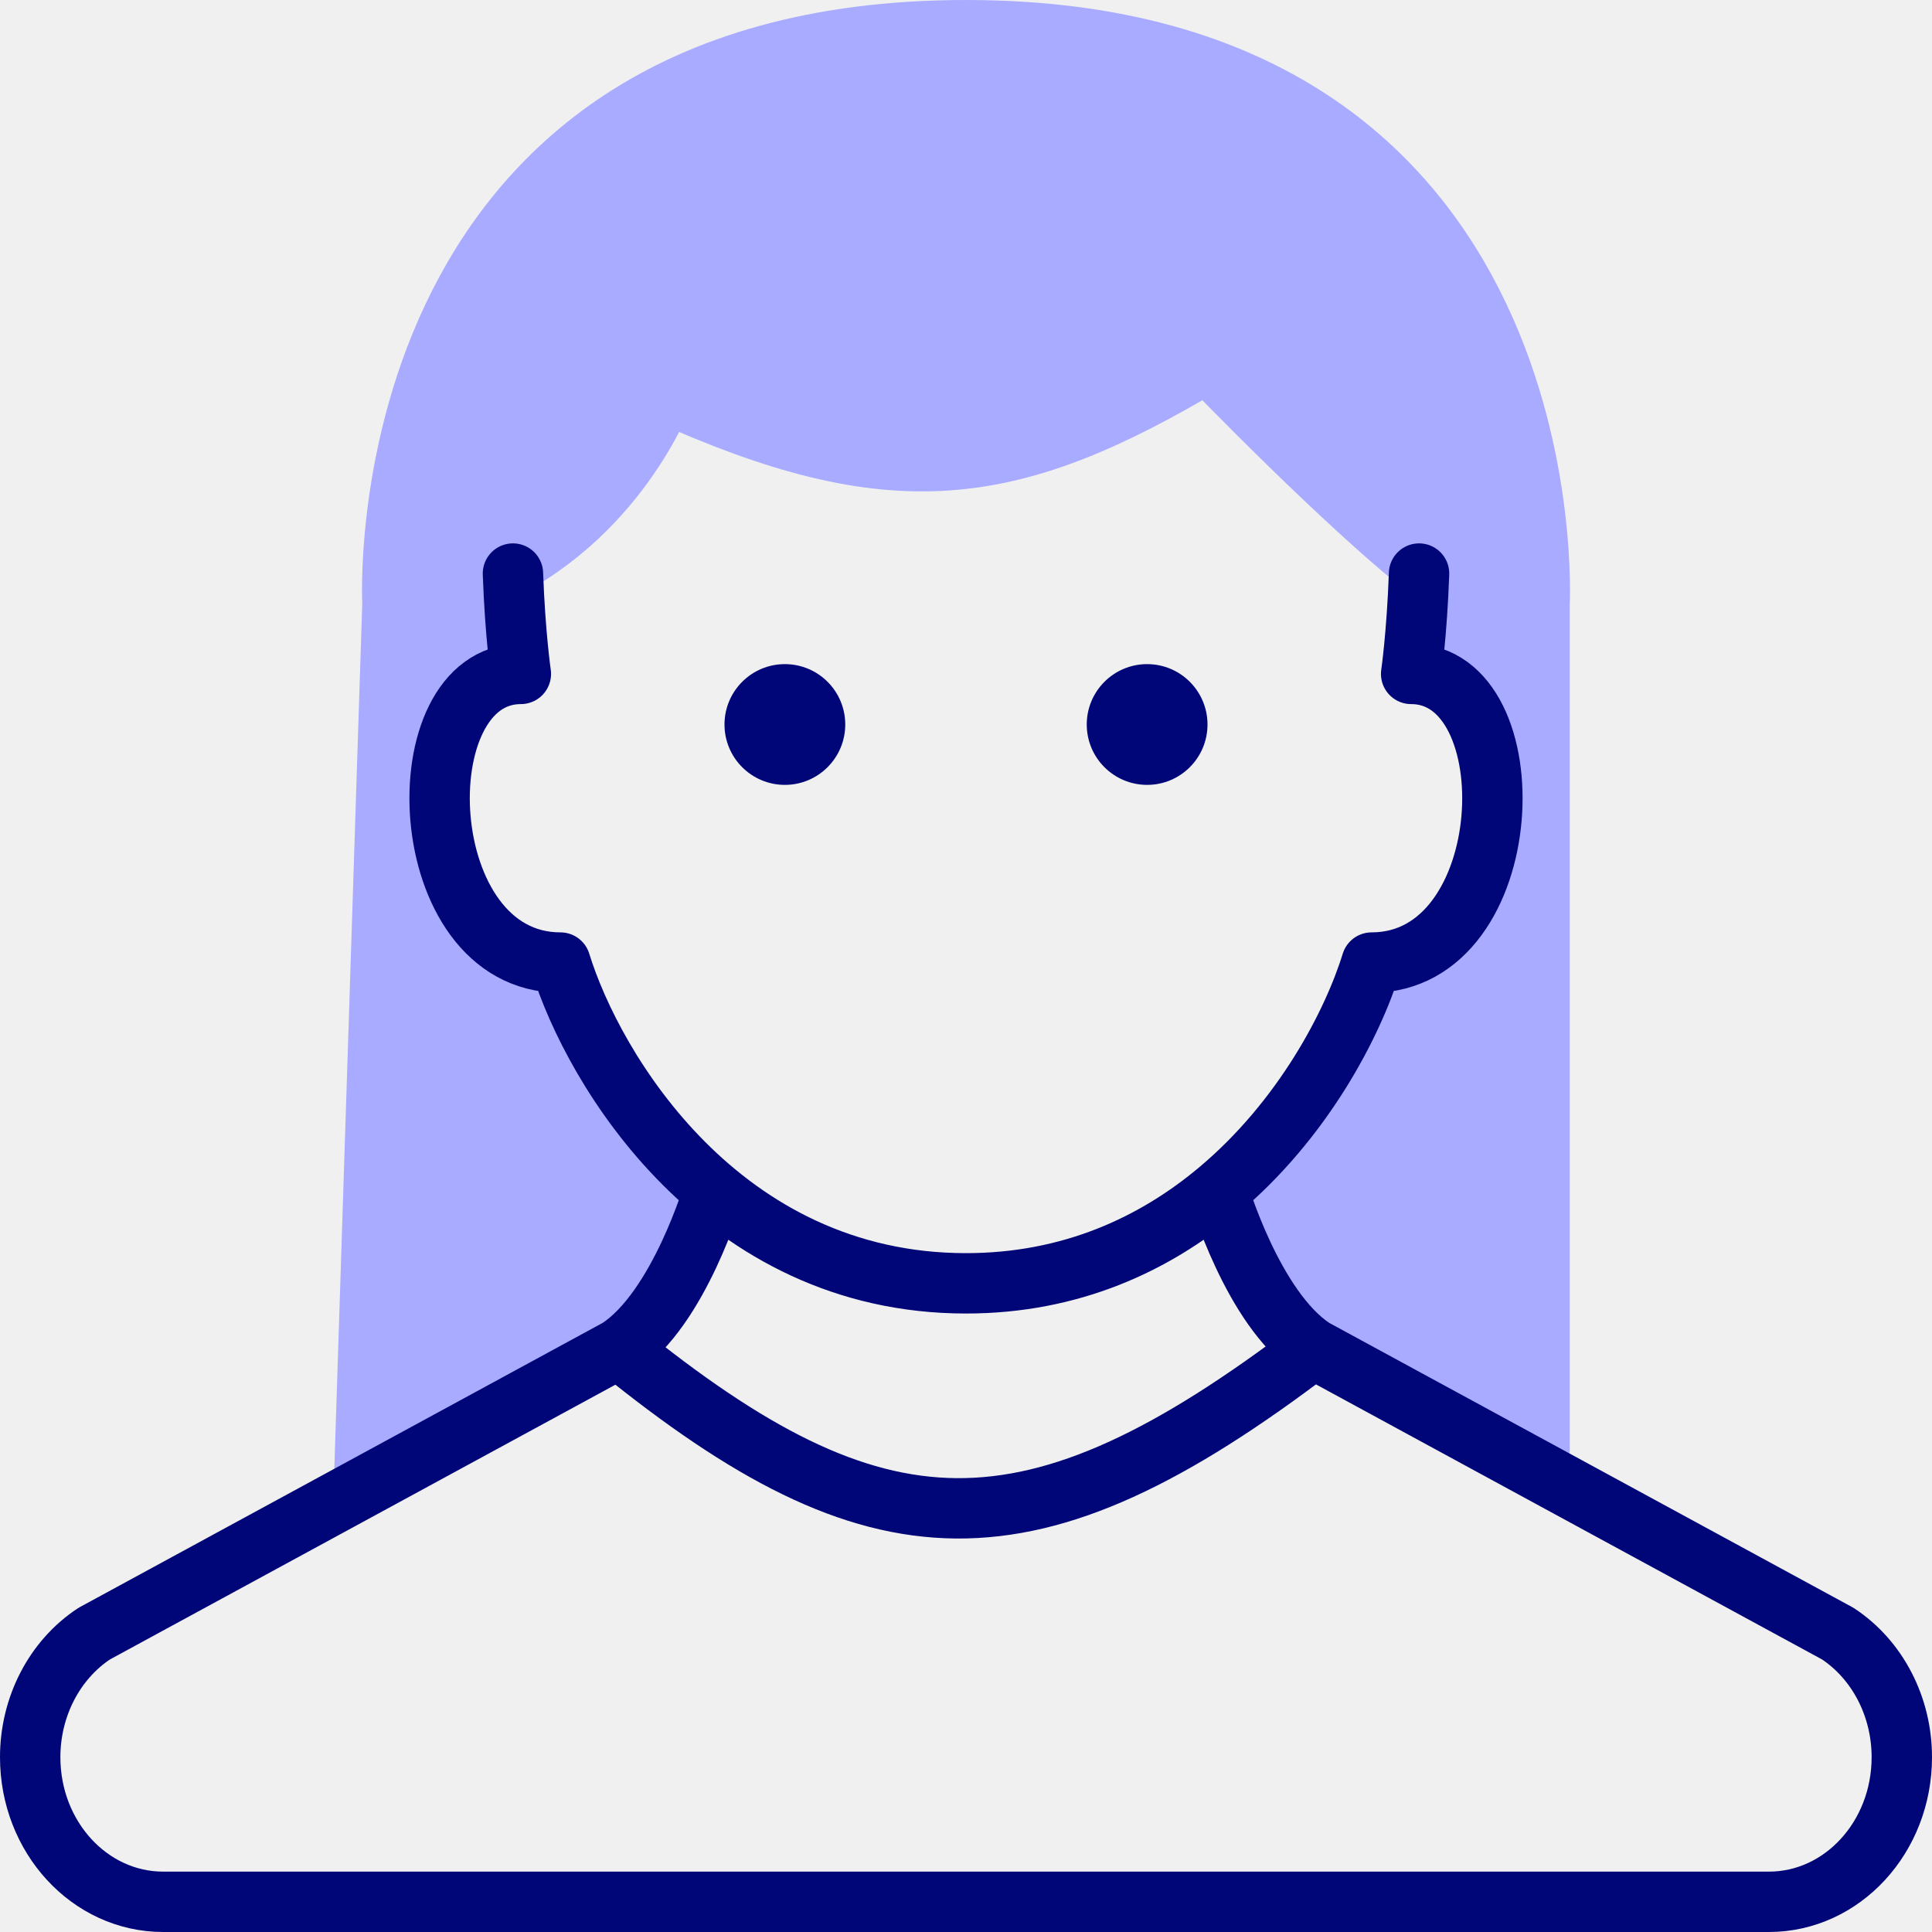
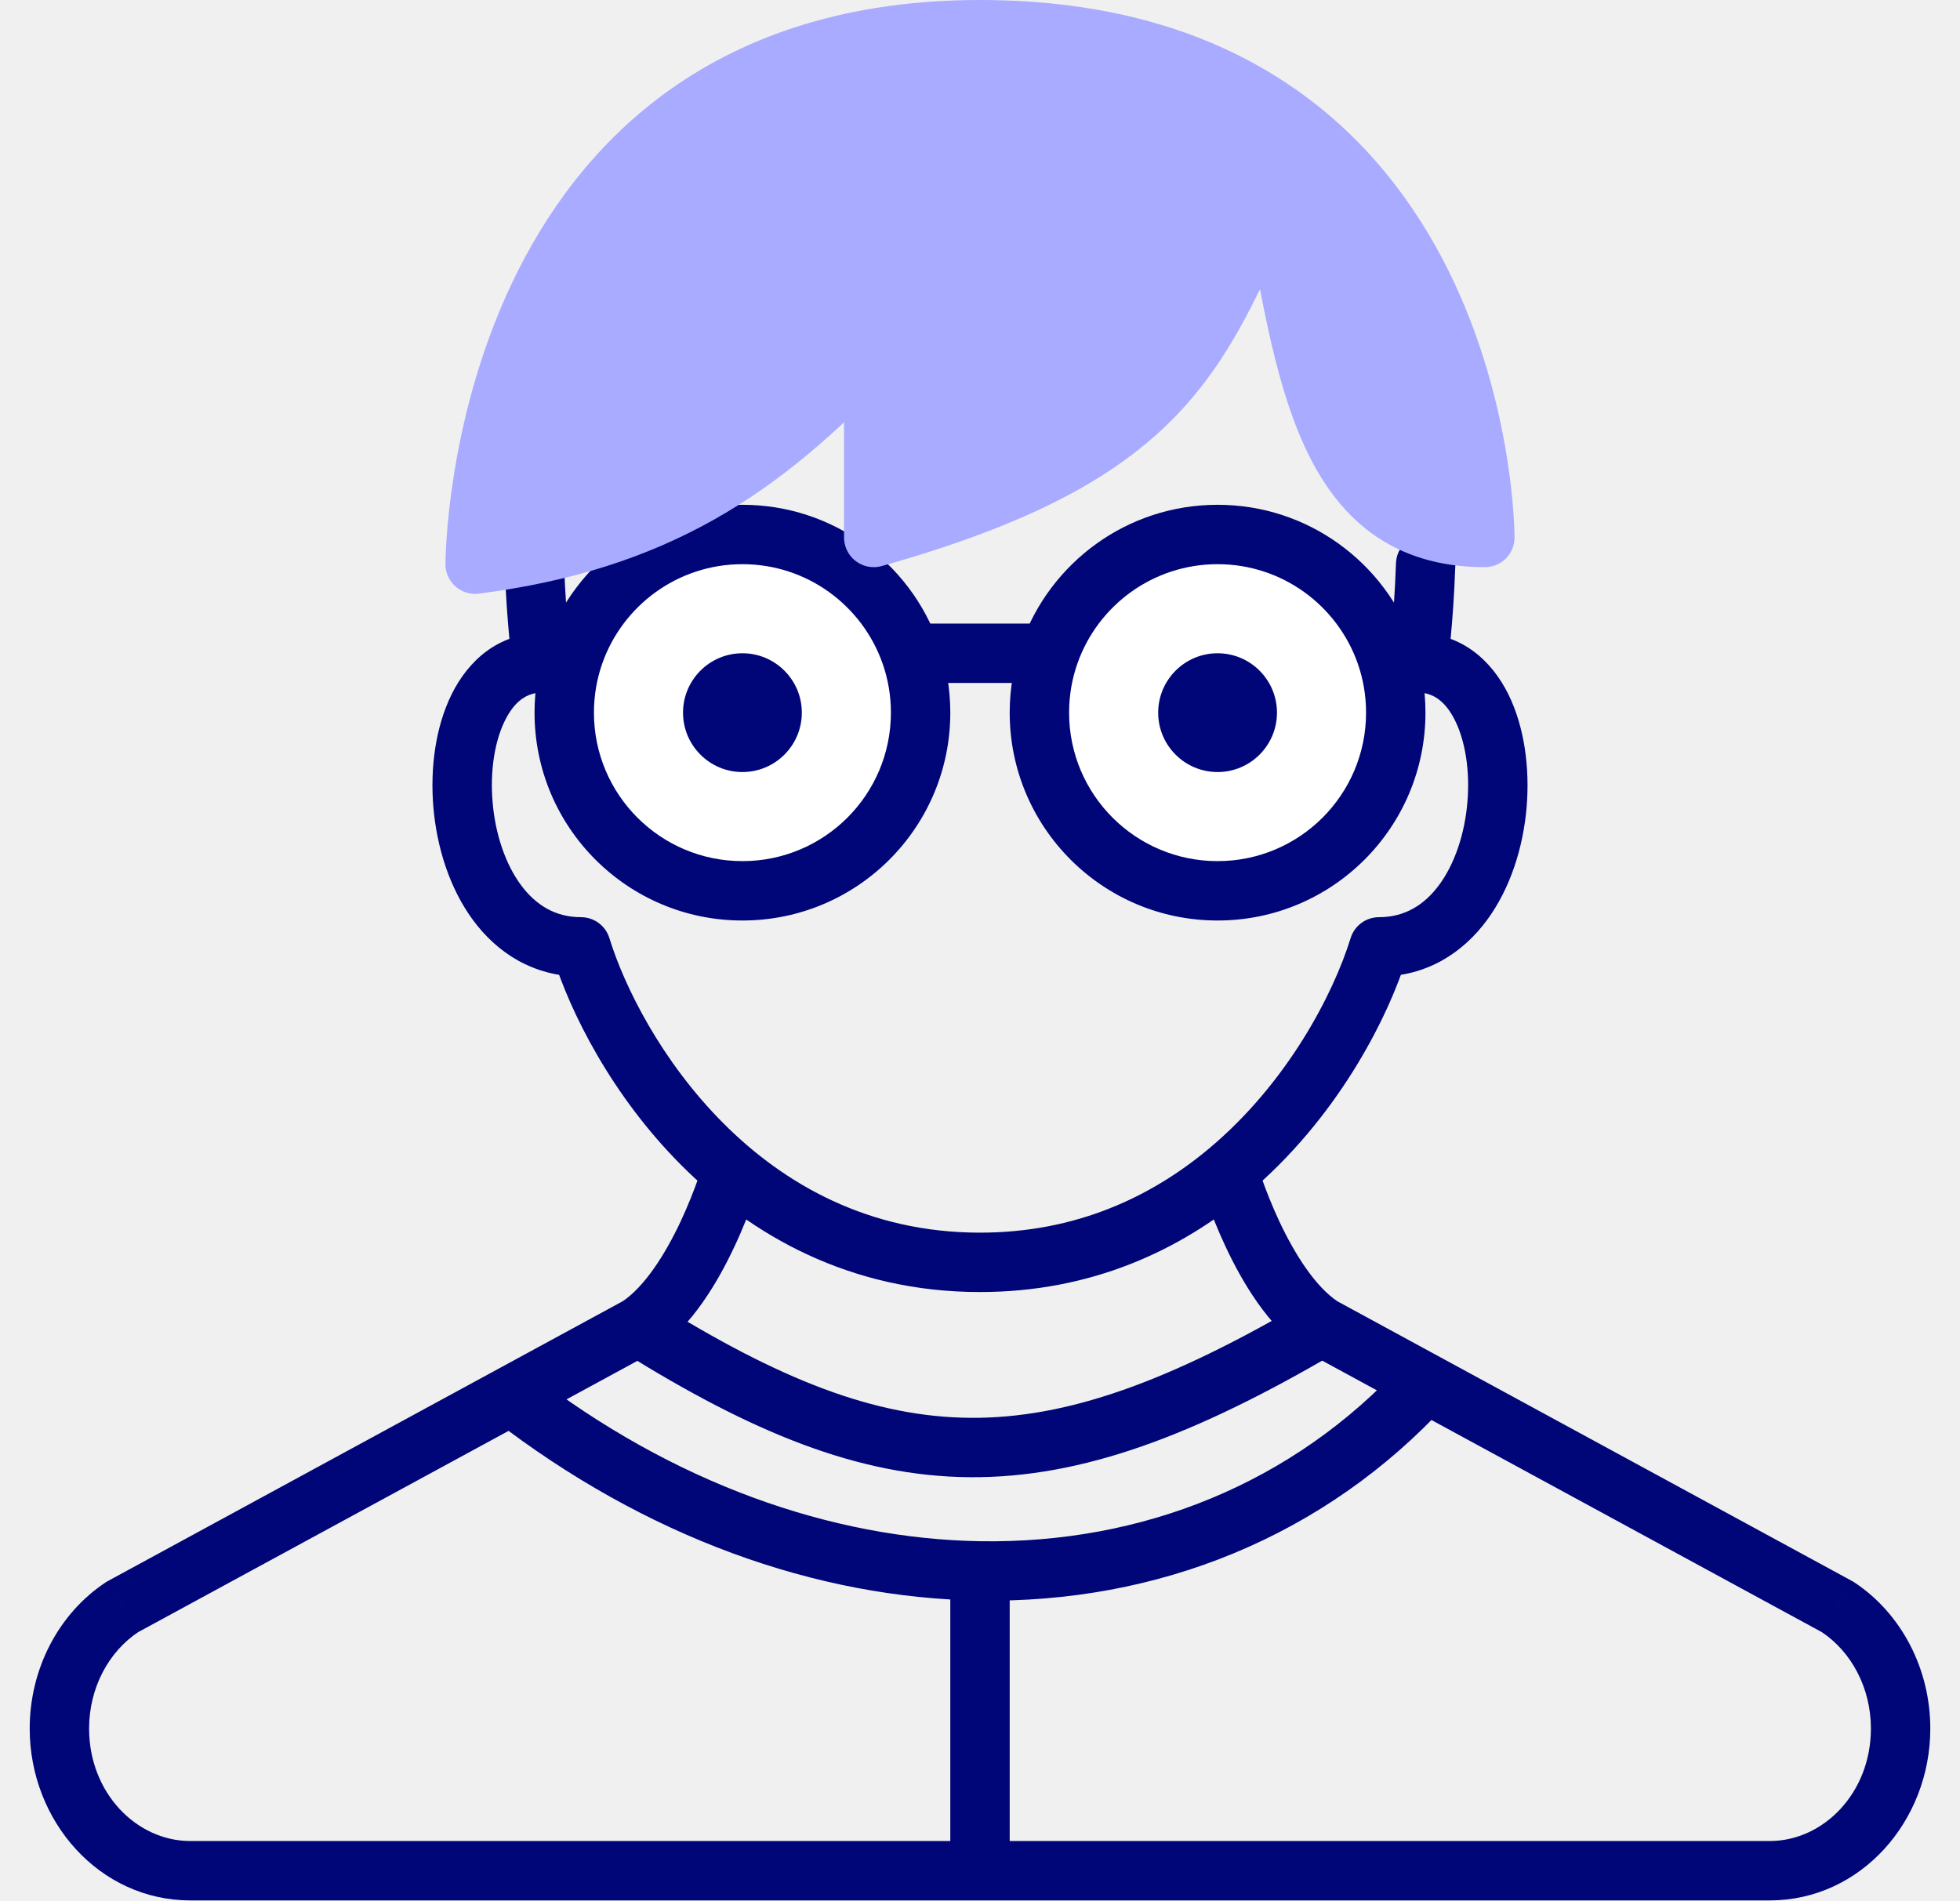
- <svg xmlns="http://www.w3.org/2000/svg" width="32" height="32" viewBox="0 0 32 32" fill="none">
-   <path d="M6.032 24.5L6.5 10C6.5 10 6 0.5 16 0.5C26 0.5 25.5 10 25.5 10V24C22.574 22.748 21.068 21.84 20.5 20C21.899 18.571 22.791 17.686 23 16C25.329 15.808 25.537 14.587 25 11.5L24 11L23.793 9.548C22.369 8.464 20 6 20 6C16.726 7.956 14.783 8.209 11 6.5C11 6.5 10.223 8.634 8 9.593V11C5.813 10.51 6 17.5 9 16C8.885 17.535 9.448 18.91 11.5 20.5L10.532 21.5L6.032 24.5Z" fill="#A8ABFF" stroke="#A8ABFF" stroke-linecap="round" stroke-linejoin="round" />
-   <path d="M20.178 19.722C21.584 18.545 22.406 16.955 22.718 15.943C25.176 15.943 25.339 11.162 23.373 11.162C23.373 11.162 23.468 10.508 23.504 9.5M20.178 19.722C19.124 20.605 17.741 21.256 16 21.256C11.937 21.256 9.828 17.714 9.282 15.943C6.824 15.943 6.661 11.162 8.627 11.162C8.627 11.162 8.532 10.508 8.496 9.5M20.178 19.722C20.178 19.722 20.748 21.675 21.753 22.337M10.246 22.337L1.561 27.058C0.902 27.492 0.5 28.268 0.5 29.105C0.5 30.428 1.486 31.5 2.703 31.5H29.297C30.514 31.5 31.5 30.428 31.5 29.105C31.5 28.268 31.098 27.492 30.439 27.058L21.753 22.337M10.246 22.337C11.252 21.675 11.822 19.722 11.822 19.722M10.246 22.337C14.525 25.804 17.038 25.925 21.753 22.337" stroke="#000577" stroke-linecap="round" stroke-linejoin="round" />
-   <circle cx="13" cy="12" r="1" fill="#000577" />
-   <circle cx="19" cy="12" r="1" fill="#000577" />
+ <svg xmlns="http://www.w3.org/2000/svg" width="33" height="32" viewBox="0 0 33 32" fill="none">
+   <path d="M15.5 12C15.5 13.657 14.157 15 12.5 15C10.843 15 9.5 13.657 9.5 12C9.5 11.649 9.56 11.313 9.671 11C10.082 9.835 11.194 9 12.5 9C13.806 9 14.918 9.835 15.329 11C15.44 11.313 15.5 11.649 15.5 12Z" fill="white" />
+   <path d="M23.5 12C23.5 13.657 22.157 15 20.5 15C18.843 15 17.5 13.657 17.5 12C17.5 11.649 17.56 11.313 17.671 11C18.082 9.835 19.194 9 20.5 9C21.806 9 22.918 9.835 23.329 11C23.44 11.313 23.5 11.649 23.5 12Z" fill="white" />
+   <path d="M9.782 15.944L10.26 15.796C10.195 15.587 10.002 15.444 9.782 15.444V15.944ZM9.127 11.162V11.662C9.272 11.662 9.41 11.599 9.505 11.49C9.6 11.38 9.642 11.234 9.622 11.091L9.127 11.162ZM23.218 15.944V15.444C22.998 15.444 22.805 15.587 22.74 15.796L23.218 15.944ZM20.678 19.723L20.357 19.339V19.339L20.678 19.723ZM23.873 11.162L23.378 11.091C23.358 11.234 23.4 11.38 23.495 11.49C23.59 11.599 23.728 11.662 23.873 11.662V11.162ZM2.061 27.058L1.823 26.619L1.804 26.629L1.786 26.64L2.061 27.058ZM30.939 27.058L31.214 26.64L31.196 26.629L31.177 26.619L30.939 27.058ZM9.496 9.483C9.486 9.207 9.255 8.991 8.979 9.001C8.703 9.01 8.487 9.242 8.497 9.518L9.496 9.483ZM24.503 9.518C24.513 9.242 24.297 9.01 24.021 9.001C23.745 8.991 23.514 9.207 23.504 9.483L24.503 9.518ZM7.177 24.277L7.416 24.717L7.177 24.277ZM15.329 11L14.858 11.167L15.329 11ZM17.671 11L18.142 11.167L17.671 11ZM9.671 11L10.142 11.167L9.671 11ZM23.329 11L22.858 11.167L23.329 11ZM16.5 26.452L16.508 25.952H16.508L16.5 26.452ZM9.304 16.091C9.598 17.044 10.3 18.446 11.468 19.617C12.644 20.796 14.308 21.756 16.5 21.756V20.756C14.629 20.756 13.207 19.945 12.176 18.911C11.137 17.869 10.512 16.614 10.26 15.796L9.304 16.091ZM9.782 15.444C9.354 15.444 9.023 15.244 8.769 14.9C8.506 14.543 8.339 14.04 8.294 13.51C8.248 12.979 8.33 12.478 8.502 12.132C8.668 11.797 8.881 11.662 9.127 11.662V10.662C8.389 10.662 7.885 11.126 7.606 11.687C7.333 12.238 7.24 12.932 7.297 13.596C7.354 14.261 7.566 14.953 7.964 15.493C8.371 16.045 8.981 16.444 9.782 16.444V15.444ZM22.74 15.796C22.451 16.735 21.675 18.236 20.357 19.339L20.999 20.106C22.492 18.855 23.361 17.176 23.696 16.091L22.74 15.796ZM20.357 19.339C19.378 20.159 18.107 20.756 16.5 20.756V21.756C18.377 21.756 19.869 21.052 20.999 20.106L20.357 19.339ZM23.218 16.444C24.019 16.444 24.629 16.045 25.036 15.493C25.434 14.953 25.646 14.261 25.703 13.596C25.759 12.932 25.667 12.238 25.394 11.687C25.115 11.126 24.611 10.662 23.873 10.662V11.662C24.119 11.662 24.332 11.797 24.498 12.132C24.67 12.478 24.752 12.979 24.706 13.51C24.661 14.04 24.494 14.543 24.231 14.9C23.977 15.244 23.646 15.444 23.218 15.444V16.444ZM0.5 29.106C0.5 30.664 1.672 32 3.203 32V31C2.301 31 1.5 30.192 1.5 29.106H0.5ZM1.786 26.64C0.977 27.173 0.5 28.113 0.5 29.106H1.5C1.5 28.424 1.828 27.81 2.336 27.476L1.786 26.64ZM12.322 19.723C11.842 19.583 11.842 19.582 11.842 19.582C11.842 19.582 11.842 19.582 11.842 19.582C11.842 19.582 11.842 19.582 11.842 19.582C11.842 19.582 11.842 19.582 11.842 19.582C11.842 19.583 11.841 19.584 11.841 19.585C11.84 19.588 11.839 19.592 11.837 19.599C11.833 19.611 11.827 19.63 11.819 19.655C11.803 19.705 11.779 19.779 11.746 19.87C11.681 20.052 11.584 20.302 11.459 20.569C11.195 21.13 10.85 21.67 10.472 21.92L11.022 22.755C11.649 22.342 12.091 21.575 12.364 20.994C12.507 20.691 12.615 20.41 12.688 20.206C12.725 20.104 12.753 20.02 12.772 19.96C12.781 19.931 12.788 19.907 12.793 19.891C12.796 19.883 12.798 19.876 12.799 19.871C12.8 19.869 12.801 19.867 12.801 19.866C12.801 19.865 12.802 19.864 12.802 19.864C12.802 19.863 12.802 19.863 12.802 19.863C12.802 19.863 12.802 19.863 12.802 19.863C12.802 19.863 12.802 19.863 12.322 19.723ZM22.015 22.777L30.7 27.497L31.177 26.619L22.492 21.898L22.015 22.777ZM31.5 29.106C31.5 30.192 30.699 31 29.797 31V32C31.328 32 32.5 30.664 32.5 29.106H31.5ZM30.664 27.476C31.172 27.81 31.5 28.424 31.5 29.106H32.5C32.5 28.113 32.023 27.173 31.214 26.64L30.664 27.476ZM20.678 19.723C20.198 19.863 20.198 19.863 20.198 19.863C20.198 19.863 20.198 19.863 20.198 19.863C20.198 19.863 20.198 19.863 20.198 19.864C20.198 19.864 20.199 19.865 20.199 19.866C20.199 19.867 20.2 19.869 20.201 19.871C20.202 19.876 20.204 19.883 20.206 19.891C20.212 19.907 20.219 19.931 20.228 19.96C20.247 20.02 20.275 20.104 20.312 20.206C20.385 20.41 20.494 20.691 20.636 20.994C20.909 21.575 21.351 22.342 21.978 22.755L22.529 21.92C22.15 21.67 21.805 21.13 21.541 20.569C21.416 20.302 21.319 20.052 21.254 19.87C21.221 19.779 21.197 19.705 21.181 19.655C21.173 19.63 21.167 19.611 21.163 19.599C21.161 19.592 21.16 19.588 21.159 19.585C21.158 19.584 21.158 19.583 21.158 19.582C21.158 19.582 21.158 19.582 21.158 19.582C21.158 19.582 21.158 19.582 21.158 19.582C21.158 19.582 21.158 19.582 21.158 19.582C21.158 19.582 21.158 19.583 20.678 19.723ZM9.127 11.162C9.622 11.091 9.622 11.091 9.622 11.091C9.622 11.091 9.622 11.091 9.622 11.091C9.622 11.091 9.622 11.091 9.622 11.091C9.622 11.091 9.622 11.091 9.622 11.091C9.622 11.091 9.622 11.09 9.621 11.09C9.621 11.089 9.621 11.088 9.621 11.086C9.62 11.081 9.619 11.075 9.618 11.066C9.616 11.048 9.612 11.02 9.608 10.983C9.599 10.91 9.586 10.801 9.572 10.661C9.545 10.38 9.513 9.975 9.496 9.483L8.497 9.518C8.515 10.034 8.548 10.46 8.577 10.758C8.592 10.907 8.605 11.024 8.615 11.105C8.62 11.146 8.624 11.177 8.627 11.199C8.629 11.21 8.63 11.218 8.631 11.224C8.631 11.227 8.631 11.229 8.632 11.231C8.632 11.232 8.632 11.233 8.632 11.233C8.632 11.234 8.632 11.234 8.632 11.234C8.632 11.234 8.632 11.234 8.632 11.234C8.632 11.234 8.632 11.234 8.632 11.234C8.632 11.234 8.632 11.234 9.127 11.162ZM23.873 11.162C24.368 11.234 24.368 11.234 24.368 11.234C24.368 11.234 24.368 11.234 24.368 11.234C24.368 11.234 24.368 11.234 24.368 11.234C24.368 11.234 24.368 11.234 24.368 11.233C24.368 11.233 24.368 11.232 24.369 11.231C24.369 11.229 24.369 11.227 24.369 11.224C24.37 11.218 24.372 11.21 24.373 11.199C24.376 11.177 24.38 11.146 24.385 11.105C24.395 11.024 24.408 10.907 24.423 10.758C24.452 10.46 24.485 10.034 24.503 9.518L23.504 9.483C23.487 9.975 23.455 10.38 23.428 10.661C23.414 10.801 23.401 10.91 23.392 10.983C23.388 11.02 23.384 11.048 23.382 11.066C23.381 11.075 23.38 11.081 23.379 11.086C23.379 11.088 23.379 11.089 23.378 11.09C23.378 11.09 23.378 11.091 23.378 11.091C23.378 11.091 23.378 11.091 23.378 11.091C23.378 11.091 23.378 11.091 23.378 11.091C23.378 11.091 23.378 11.091 23.378 11.091C23.378 11.091 23.378 11.091 23.873 11.162ZM10.482 22.762C12.648 24.113 14.444 24.861 16.335 24.874C18.224 24.887 20.126 24.166 22.506 22.769L22 21.906C19.674 23.272 17.961 23.885 16.342 23.874C14.726 23.863 13.121 23.23 11.011 21.913L10.482 22.762ZM10.508 21.898L6.938 23.838L7.416 24.717L10.985 22.777L10.508 21.898ZM6.938 23.838L1.823 26.619L2.3 27.497L7.416 24.717L6.938 23.838ZM15 12C15 13.381 13.881 14.5 12.5 14.5V15.5C14.433 15.5 16 13.933 16 12H15ZM12.5 14.5C11.119 14.5 10 13.381 10 12H9C9 13.933 10.567 15.5 12.5 15.5V14.5ZM23 12C23 13.381 21.881 14.5 20.5 14.5V15.5C22.433 15.5 24 13.933 24 12H23ZM20.5 14.5C19.119 14.5 18 13.381 18 12H17C17 13.933 18.567 15.5 20.5 15.5V14.5ZM12.5 9.5C13.588 9.5 14.514 10.195 14.858 11.167L15.801 10.833C15.32 9.475 14.025 8.5 12.5 8.5V9.5ZM14.858 11.167C14.95 11.427 15 11.707 15 12H16C16 11.592 15.93 11.199 15.801 10.833L14.858 11.167ZM18 12C18 11.707 18.05 11.427 18.142 11.167L17.199 10.833C17.07 11.199 17 11.592 17 12H18ZM18.142 11.167C18.486 10.195 19.412 9.5 20.5 9.5V8.5C18.975 8.5 17.68 9.475 17.199 10.833L18.142 11.167ZM15.329 11.5H17.671V10.5H15.329V11.5ZM10 12C10 11.707 10.05 11.427 10.142 11.167L9.199 10.833C9.07 11.199 9 11.592 9 12H10ZM10.142 11.167C10.486 10.195 11.412 9.5 12.5 9.5V8.5C10.975 8.5 9.68 9.475 9.199 10.833L10.142 11.167ZM20.5 9.5C21.588 9.5 22.514 10.195 22.858 11.167L23.801 10.833C23.32 9.475 22.025 8.5 20.5 8.5V9.5ZM22.858 11.167C22.95 11.427 23 11.707 23 12H24C24 11.592 23.93 11.199 23.801 10.833L22.858 11.167ZM8.301 23.895C10.871 25.886 13.746 26.908 16.492 26.951L16.508 25.952C13.999 25.912 11.33 24.976 8.914 23.105L8.301 23.895ZM16.492 26.951C19.477 26.999 22.3 25.887 24.372 23.627L23.635 22.951C21.769 24.986 19.227 25.994 16.508 25.952L16.492 26.951ZM3.203 32H16.5V31H3.203V32ZM16.5 32H29.797V31H16.5V32ZM16 26.452L16 31.5H17L17 26.452H16Z" fill="#000577" />
+   <path d="M14.711 9.05C19.578 7.678 20.164 6.038 21.421 3.2C21.98 6.319 22.316 9.05 25 9.05C25 9.05 25 0.5 16.5 0.5C8 0.5 8 9.5 8 9.5C11.028 9.109 12.813 7.924 14.711 5.9V9.05Z" fill="#A8ABFF" stroke="#A8ABFF" stroke-linecap="round" stroke-linejoin="round" />
+   <path d="M13.5 12C13.5 12.552 13.052 13 12.5 13C11.948 13 11.5 12.552 11.5 12C11.5 11.448 11.948 11 12.5 11C13.052 11 13.5 11.448 13.5 12Z" fill="#000577" />
+   <path d="M21.5 12C21.5 12.552 21.052 13 20.5 13C19.948 13 19.5 12.552 19.5 12C19.5 11.448 19.948 11 20.5 11C21.052 11 21.5 11.448 21.5 12Z" fill="#000577" />
</svg>
